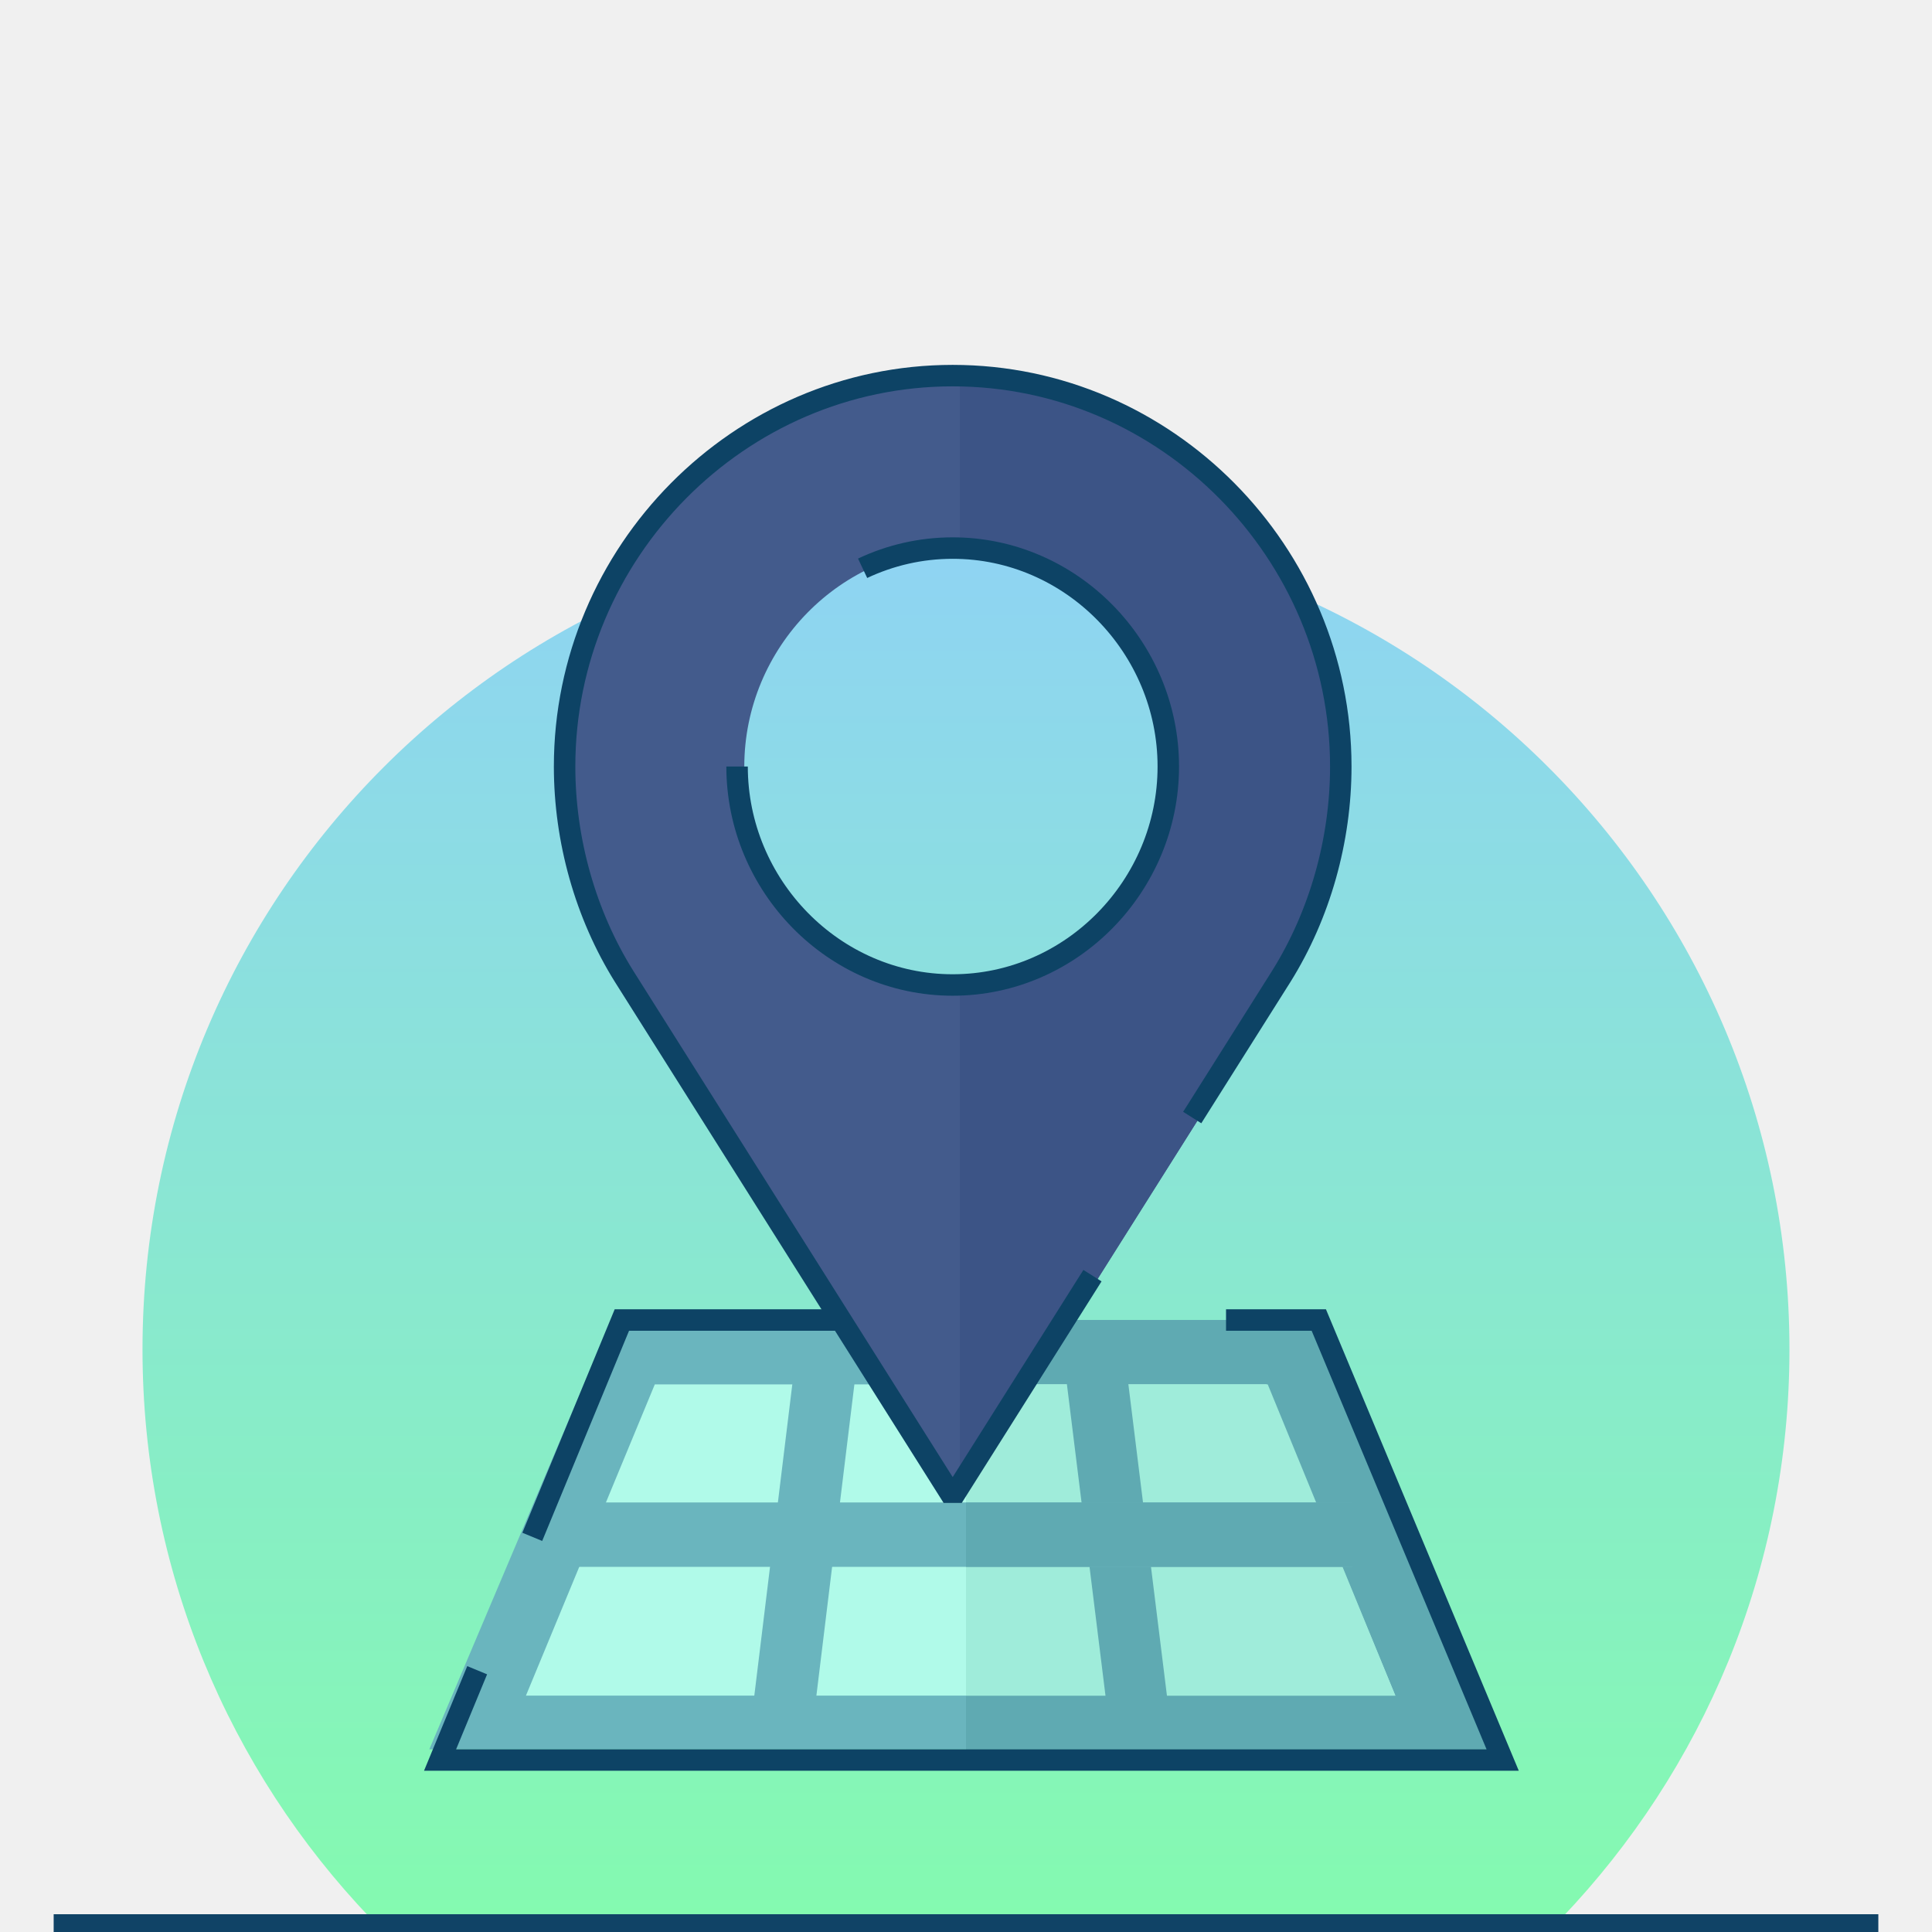
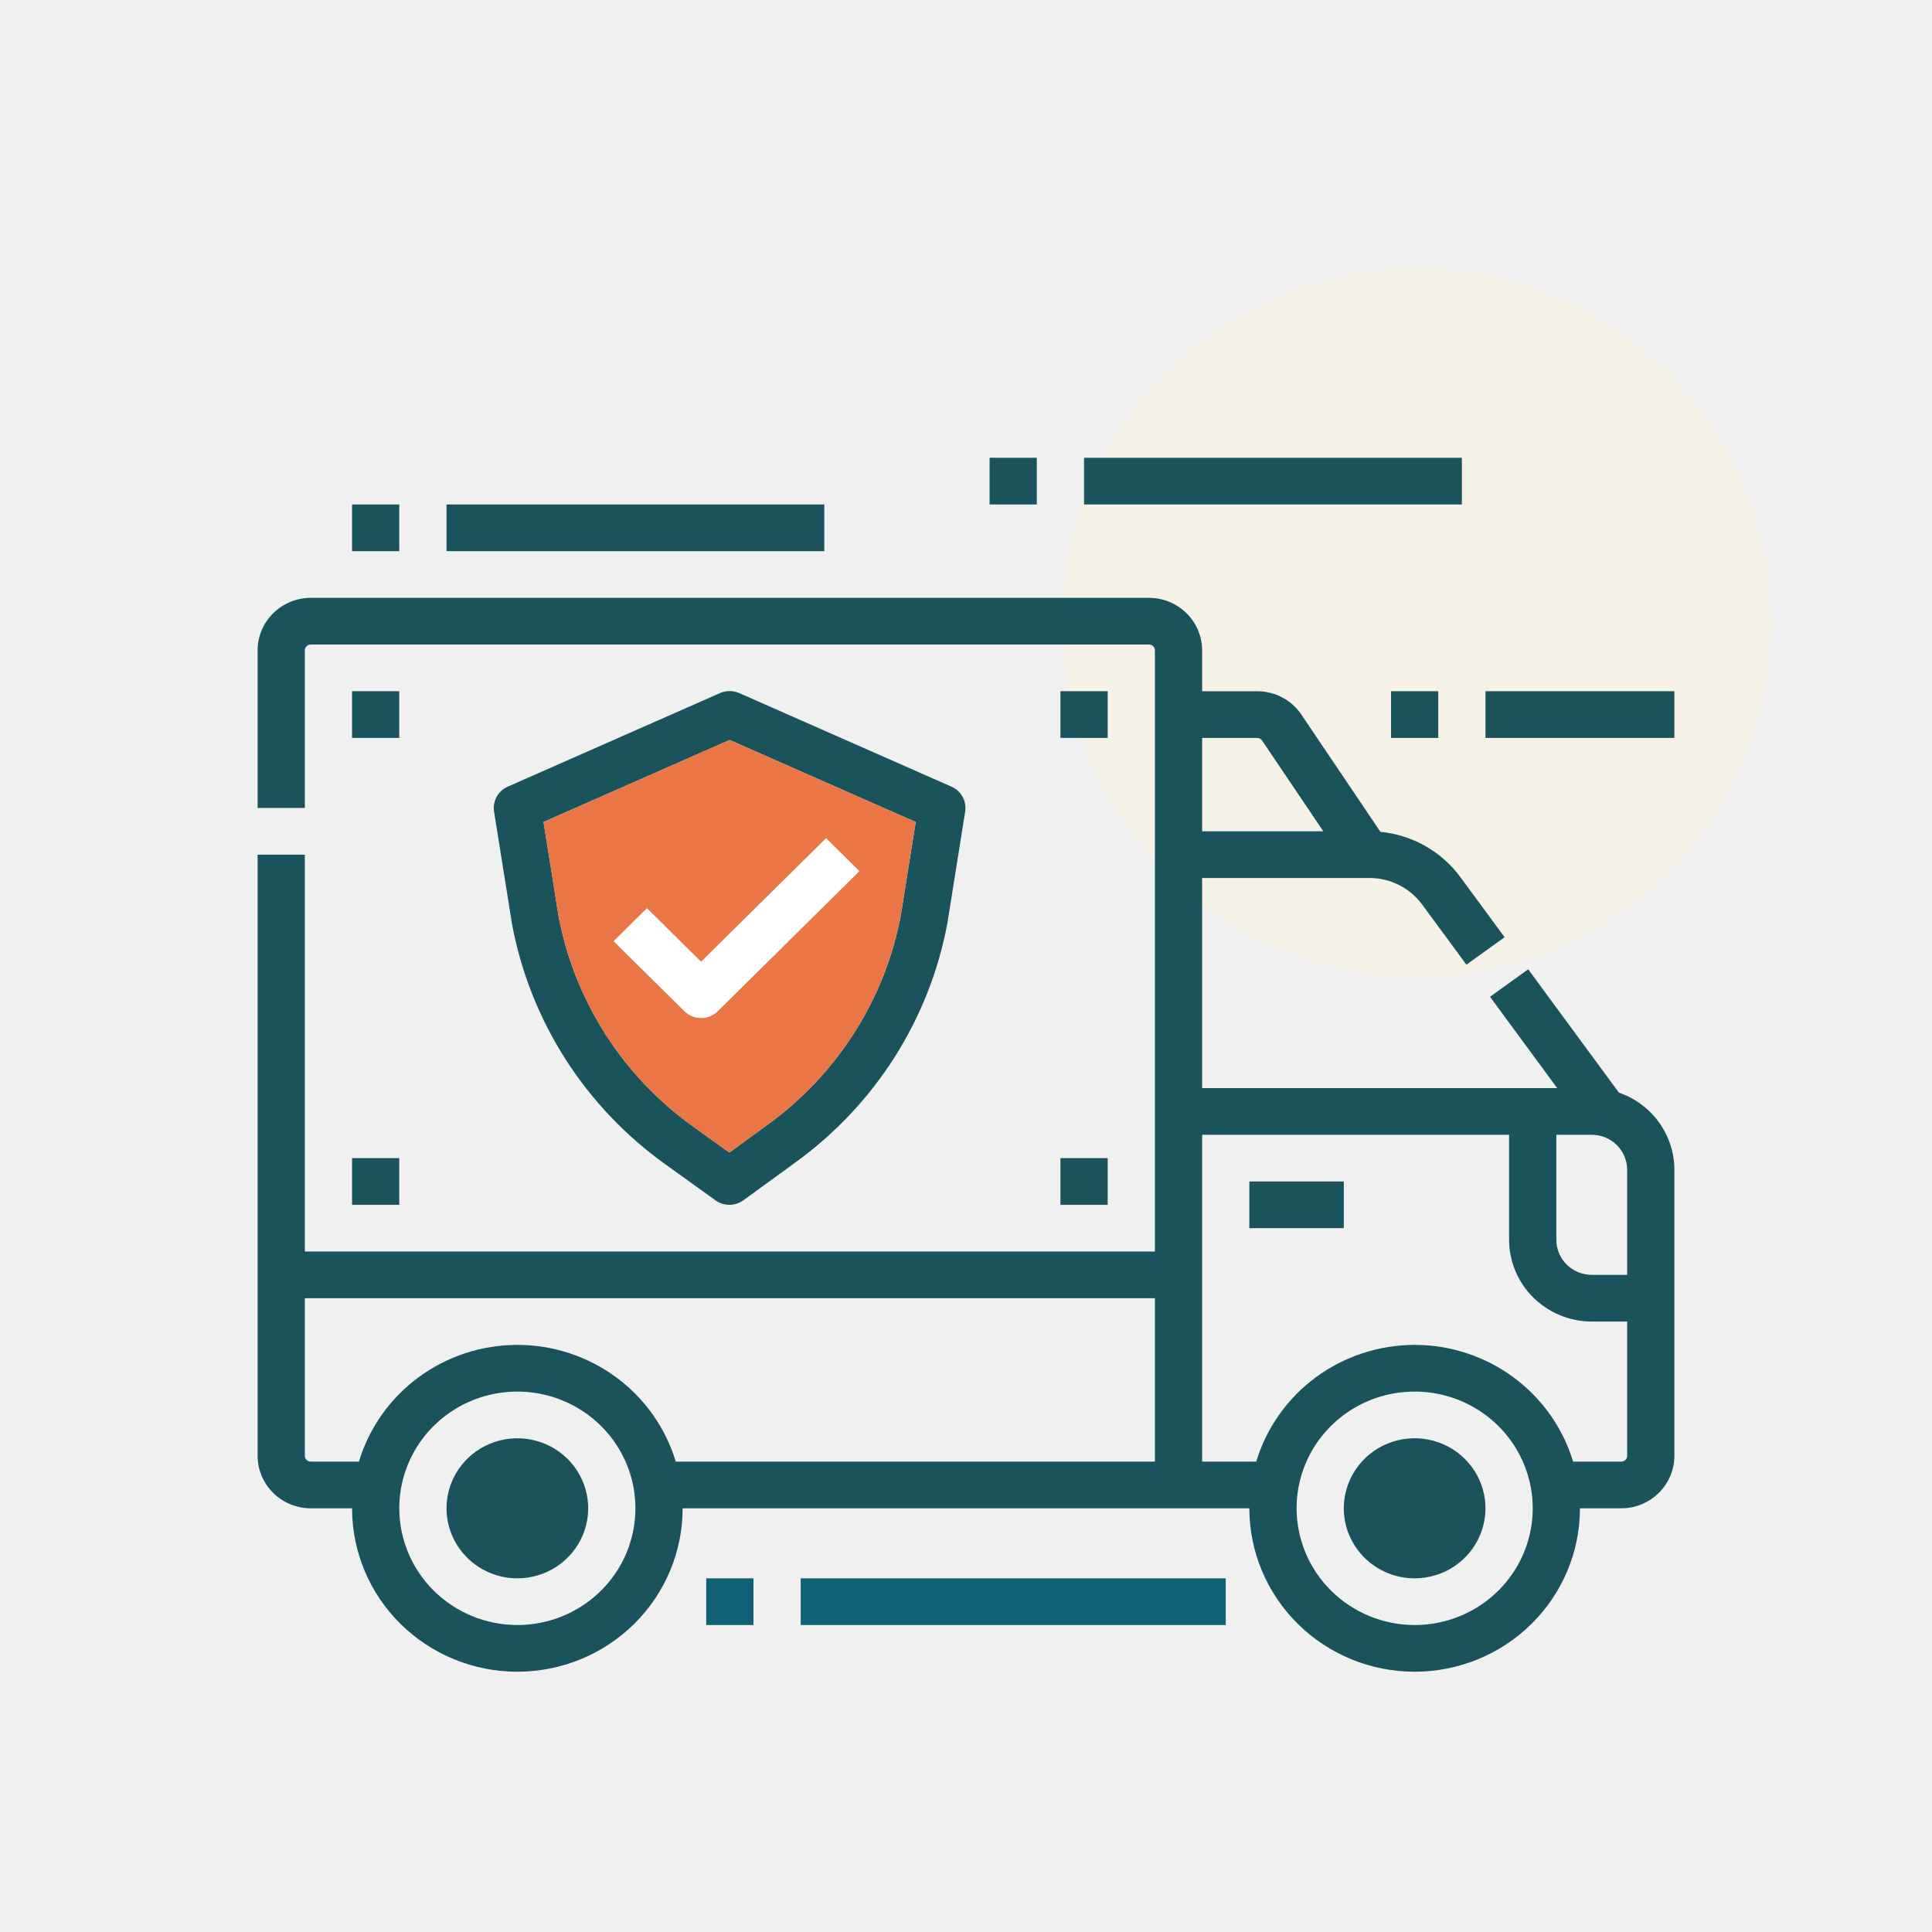
<svg xmlns="http://www.w3.org/2000/svg" width="180" height="180" viewBox="0 0 180 180" fill="none">
-   <path fill-rule="evenodd" clip-rule="evenodd" d="M145.482 178.708C158.639 164.935 166.719 146.272 166.719 125.721C166.719 83.349 132.37 49 89.998 49C47.626 49 13.277 83.349 13.277 125.721C13.277 146.272 21.358 164.935 34.514 178.708H145.482Z" fill="url(#paint0_linear)" />
-   <path d="M121.869 122.983H56.938L40 162.978H139L121.869 122.983Z" fill="#6AB5BE" />
-   <path d="M139 162.978H90V122.983H122.042L139 162.978Z" fill="#5FAAB2" />
-   <path d="M117.994 128.982H61.006L49 157.978H130L117.994 128.982Z" fill="#B0FAE9" />
-   <path d="M130 157.978H90V128.982H118.114L130 157.978Z" fill="#9FECDA" />
-   <path d="M74.305 124.983L80 125.711L75.695 160.978L70 160.249L74.305 124.983Z" fill="#6AB5BE" />
-   <path d="M103.367 160.978L99 125.728L104.634 124.983L109 160.233L103.367 160.978Z" fill="#5FAAB2" />
-   <path d="M53 139.981H126V145.981H53V139.981Z" fill="#6AB5BE" />
-   <path d="M90 139.981H126V145.981H90V139.981Z" fill="#5FAAB2" />
-   <rect x="5" y="178.344" width="170" height="1.656" fill="#104366" />
-   <path d="M86 122.983H57.938L49.591 143.185M114.227 122.983H122.869L140 163.978H41L44.457 155.611" stroke="#0D4365" stroke-width="2" />
-   <path d="M89.432 34.995C69.505 34.995 53.273 51.491 53.273 71.416C53.273 78.245 55.202 85.181 58.818 90.966L89.432 139.491L120.046 90.966C123.662 85.181 125.59 78.245 125.59 71.416C125.59 51.491 109.358 34.995 89.432 34.995ZM89.432 91.769C78.344 91.769 69.344 82.503 69.344 71.416C69.344 60.33 78.344 51.063 89.432 51.063C100.52 51.063 109.52 60.33 109.52 71.416C109.52 82.503 100.52 91.769 89.432 91.769Z" fill="#435B8C" />
-   <path d="M125.592 71.416C125.592 78.245 123.664 85.181 120.048 90.966L89.434 139.491V91.769C100.522 91.769 109.521 82.503 109.521 71.416C109.521 60.33 100.522 51.063 89.434 51.063V34.995C109.36 34.995 125.592 51.491 125.592 71.416Z" fill="#3C5486" />
-   <path d="M68.672 71.416C68.672 82.503 77.672 91.769 88.76 91.769C99.848 91.769 108.848 82.503 108.848 71.416C108.848 60.33 99.848 51.063 88.76 51.063C85.765 51.063 82.922 51.739 80.368 52.945M111.076 104.119L119.374 90.966C122.99 85.181 124.918 78.245 124.918 71.416C124.918 51.491 108.687 34.995 88.76 34.995C68.833 34.995 52.602 51.491 52.602 71.416C52.602 78.245 54.53 85.181 58.146 90.966L88.76 139.491L101.782 118.85" stroke="#0D4365" stroke-width="2" stroke-linejoin="bevel" />
-   <defs>
-     <linearGradient id="paint0_linear" x1="89.998" y1="49" x2="89.998" y2="178.708" gradientUnits="userSpaceOnUse">
-       <stop stop-color="#8FD3F4" />
-       <stop offset="1" stop-color="#84FAB0" />
-     </linearGradient>
-   </defs>
+   <circle cx="132" cy="58" r="33" fill="#FAF3DD" fill-opacity="0.5" />
+   <path d="M125.199 110.075H116.399V114.425H125.199V110.075Z" fill="#1A535C" />
+   <path d="M24 75.275V60.594C24.002 59.297 24.523 58.053 25.451 57.135C26.38 56.218 27.638 55.702 28.95 55.7H107.05C108.362 55.702 109.621 56.218 110.548 57.135C111.476 58.053 111.998 59.297 112 60.594V64.4H117.128C117.943 64.399 118.746 64.598 119.465 64.978C120.183 65.358 120.795 65.909 121.247 66.579L128.61 77.499C130.08 77.643 131.502 78.091 132.784 78.816C134.066 79.541 135.179 80.525 136.05 81.705L140.179 87.318L136.621 89.876L132.492 84.264C131.93 83.502 131.193 82.882 130.343 82.454C129.493 82.025 128.553 81.802 127.599 81.8H112V101.375H145.08L138.821 92.867L142.379 90.308L150.83 101.798C152.339 102.319 153.647 103.291 154.573 104.579C155.5 105.867 155.998 107.407 156 108.988V135.631C155.998 136.929 155.476 138.173 154.548 139.09C153.621 140.008 152.362 140.524 151.05 140.525H147.2C147.2 144.563 145.578 148.436 142.689 151.291C139.801 154.146 135.884 155.75 131.8 155.75C127.716 155.75 123.799 154.146 120.911 151.291C118.022 148.436 116.4 144.563 116.4 140.525H63.6C63.6 144.563 61.977 148.436 59.089 151.291C56.201 154.146 52.284 155.75 48.2 155.75C44.116 155.75 40.199 154.146 37.31 151.291C34.422 148.436 32.8 144.563 32.8 140.525H28.95C27.638 140.524 26.38 140.008 25.451 139.09C24.523 138.173 24.002 136.929 24 135.631V79.625H28.4V116.6H107.6V60.594C107.6 60.45 107.542 60.311 107.439 60.209C107.336 60.108 107.196 60.05 107.05 60.05H28.95C28.804 60.05 28.664 60.108 28.561 60.209C28.458 60.311 28.4 60.45 28.4 60.594V75.275H24ZM123.289 77.45L117.586 68.992C117.536 68.918 117.468 68.857 117.388 68.815C117.308 68.772 117.219 68.75 117.128 68.75H112V77.45H123.289ZM151.6 108.988C151.599 108.123 151.251 107.293 150.632 106.682C150.014 106.07 149.175 105.726 148.3 105.725H145V115.513C145.001 116.378 145.349 117.207 145.968 117.819C146.586 118.43 147.425 118.774 148.3 118.775H151.6V108.988ZM131.8 151.4C133.976 151.4 136.102 150.762 137.911 149.567C139.72 148.372 141.13 146.674 141.963 144.687C142.795 142.7 143.013 140.513 142.589 138.404C142.164 136.294 141.117 134.356 139.578 132.835C138.04 131.315 136.08 130.279 133.946 129.859C131.812 129.44 129.6 129.655 127.59 130.478C125.58 131.301 123.863 132.695 122.654 134.483C121.445 136.272 120.8 138.374 120.8 140.525C120.803 143.408 121.963 146.173 124.025 148.211C126.088 150.25 128.884 151.397 131.8 151.4ZM117.04 136.175C117.988 133.033 119.937 130.278 122.596 128.318C125.255 126.359 128.483 125.3 131.8 125.3C135.117 125.3 138.345 126.359 141.004 128.318C143.663 130.278 145.612 133.033 146.56 136.175H151.05C151.196 136.175 151.336 136.118 151.439 136.016C151.542 135.914 151.6 135.776 151.6 135.631V123.125H148.3C146.259 123.123 144.301 122.32 142.858 120.893C141.414 119.466 140.602 117.531 140.6 115.513V105.725H112V136.175H117.04ZM48.2 151.4C50.376 151.4 52.502 150.762 54.311 149.567C56.12 148.372 57.53 146.674 58.363 144.687C59.195 142.7 59.413 140.513 58.989 138.404C58.564 136.294 57.517 134.356 55.978 132.835C54.44 131.315 52.48 130.279 50.346 129.859C48.212 129.44 46.001 129.655 43.99 130.478C41.98 131.301 40.263 132.695 39.054 134.483C37.845 136.272 37.2 138.374 37.2 140.525C37.203 143.408 38.363 146.173 40.425 148.211C42.488 150.25 45.284 151.397 48.2 151.4ZM28.4 120.95V135.631C28.4 135.776 28.458 135.914 28.561 136.016C28.664 136.118 28.804 136.175 28.95 136.175H33.44C34.388 133.033 36.337 130.278 38.996 128.318C41.655 126.359 44.883 125.3 48.2 125.3C51.517 125.3 54.745 126.359 57.404 128.318C60.063 130.278 62.012 133.033 62.96 136.175H107.6V120.95H28.4Z" fill="#1A535C" />
+   <path d="M67.959 112.25C68.428 112.25 68.886 112.102 69.264 111.826L74.06 108.335C81.511 102.966 86.596 94.975 88.266 86.01C88.269 85.993 88.272 85.976 88.274 85.959L89.922 75.614C89.998 75.141 89.913 74.658 89.682 74.237C89.451 73.817 89.087 73.484 88.645 73.289L68.873 64.573C68.591 64.448 68.285 64.384 67.977 64.384C67.668 64.384 67.363 64.448 67.081 64.573L47.308 73.289C46.866 73.484 46.502 73.817 46.271 74.238C46.04 74.658 45.956 75.142 46.031 75.615L47.696 86.045C47.699 86.062 47.702 86.079 47.705 86.096C49.388 95.138 54.545 103.186 62.096 108.552L66.665 111.837C67.042 112.106 67.495 112.251 67.959 112.25ZM83.932 85.255C82.457 93.119 77.99 100.124 71.45 104.832L67.951 107.38L64.683 105.032C58.056 100.327 53.526 93.271 52.038 85.34L50.64 76.582L67.977 68.941L85.314 76.584L83.932 85.255Z" fill="#1A535C" />
+   <path d="M83.931 85.255C82.456 93.119 77.989 100.125 71.449 104.832L67.949 107.38L64.682 105.032C58.055 100.327 53.524 93.271 52.037 85.341L50.639 76.582L67.975 68.941L85.312 76.584L83.931 85.255Z" fill="#E97644" />
+   <path d="M65.32 94.85C65.031 94.85 64.744 94.794 64.477 94.685C64.21 94.575 63.968 94.415 63.764 94.213L57.164 87.688L60.275 84.612L65.32 89.599L76.964 78.087L80.075 81.163L66.875 94.213C66.671 94.415 66.429 94.575 66.162 94.685C65.895 94.794 65.609 94.85 65.32 94.85Z" fill="white" />
+   <path d="M103.199 64.4H98.799V68.75H103.199V64.4Z" fill="#1A535C" />
+   <path d="M103.199 107.9H98.799V112.25H103.199V107.9Z" fill="#1A535C" />
+   <path d="M37.199 64.4H32.799V68.75H37.199V64.4Z" fill="#1A535C" />
+   <path d="M37.199 107.9H32.799V112.25H37.199V107.9Z" fill="#1A535C" />
+   <path d="M131.799 144.875C129.369 144.875 127.399 142.928 127.399 140.525C127.399 138.123 129.369 136.175 131.799 136.175C134.229 136.175 136.199 138.123 136.199 140.525C136.199 142.928 134.229 144.875 131.799 144.875Z" fill="#1A535C" />
+   <path d="M131.798 147.05C133.104 147.05 134.38 146.668 135.465 145.951C136.551 145.234 137.397 144.215 137.896 143.022C138.396 141.83 138.526 140.518 138.272 139.252C138.017 137.987 137.388 136.824 136.465 135.911C135.542 134.999 134.366 134.377 133.086 134.126C131.806 133.874 130.479 134.003 129.273 134.497C128.067 134.991 127.036 135.827 126.311 136.9C125.586 137.973 125.198 139.235 125.198 140.525C125.2 142.255 125.896 143.914 127.134 145.137C128.371 146.36 130.049 147.048 131.798 147.05ZM131.798 138.35C132.234 138.35 132.659 138.478 133.021 138.717C133.382 138.956 133.664 139.295 133.831 139.693C133.997 140.09 134.041 140.528 133.956 140.95C133.871 141.371 133.662 141.759 133.354 142.063C133.046 142.367 132.654 142.575 132.228 142.658C131.801 142.742 131.359 142.699 130.957 142.535C130.555 142.37 130.211 142.091 129.969 141.734C129.727 141.376 129.598 140.955 129.598 140.525C129.599 139.949 129.831 139.396 130.244 138.988C130.656 138.58 131.215 138.351 131.798 138.35Z" fill="#1A535C" />
+   <path d="M48.202 144.875C45.772 144.875 43.802 142.928 43.802 140.525C43.802 138.123 45.772 136.175 48.202 136.175C50.632 136.175 52.602 138.123 52.602 140.525C52.602 142.928 50.632 144.875 48.202 144.875Z" fill="#1A535C" />
+   <path d="M48.201 147.05C49.506 147.05 50.782 146.668 51.867 145.951C52.953 145.234 53.799 144.215 54.298 143.022C54.798 141.83 54.929 140.518 54.674 139.252C54.419 137.987 53.791 136.824 52.868 135.911C51.945 134.999 50.769 134.377 49.488 134.126C48.208 133.874 46.881 134.003 45.675 134.497C44.469 134.991 43.438 135.827 42.713 136.9C41.988 137.973 41.601 139.235 41.601 140.525C41.603 142.255 42.299 143.914 43.536 145.137C44.773 146.36 46.451 147.048 48.201 147.05ZM48.201 138.35C48.636 138.35 49.061 138.478 49.423 138.717C49.785 138.956 50.067 139.295 50.233 139.693C50.4 140.09 50.443 140.528 50.358 140.95C50.274 141.371 50.064 141.759 49.756 142.063C49.449 142.367 49.057 142.575 48.63 142.658C48.203 142.742 47.761 142.699 47.359 142.535C46.957 142.37 46.613 142.091 46.371 141.734C46.13 141.376 46.001 140.955 46.001 140.525C46.001 139.949 46.233 139.396 46.646 138.988C47.058 138.58 47.617 138.351 48.201 138.35Z" fill="#1A535C" />
+   <path d="M156 64.4H138.4V68.75H156V64.4Z" fill="#1A535C" />
+   <path d="M134 64.4H129.6V68.75H134V64.4Z" fill="#1A535C" />
+   <path d="M136.199 42.65H100.999V47H136.199V42.65Z" fill="#1A535C" />
+   <path d="M96.598 42.65H92.198V47H96.598V42.65Z" fill="#1A535C" />
+   <path d="M76.801 47H41.601V51.35H76.801V47Z" fill="#1A535C" />
+   <path d="M37.199 47H32.799V51.35H37.199V47Z" fill="#1A535C" />
+   <path d="M114.199 147.05H74.599V151.4H114.199V147.05Z" fill="#0F6176" />
+   <path d="M70.199 147.05H65.799V151.4H70.199V147.05Z" fill="#0F6176" />
</svg>
